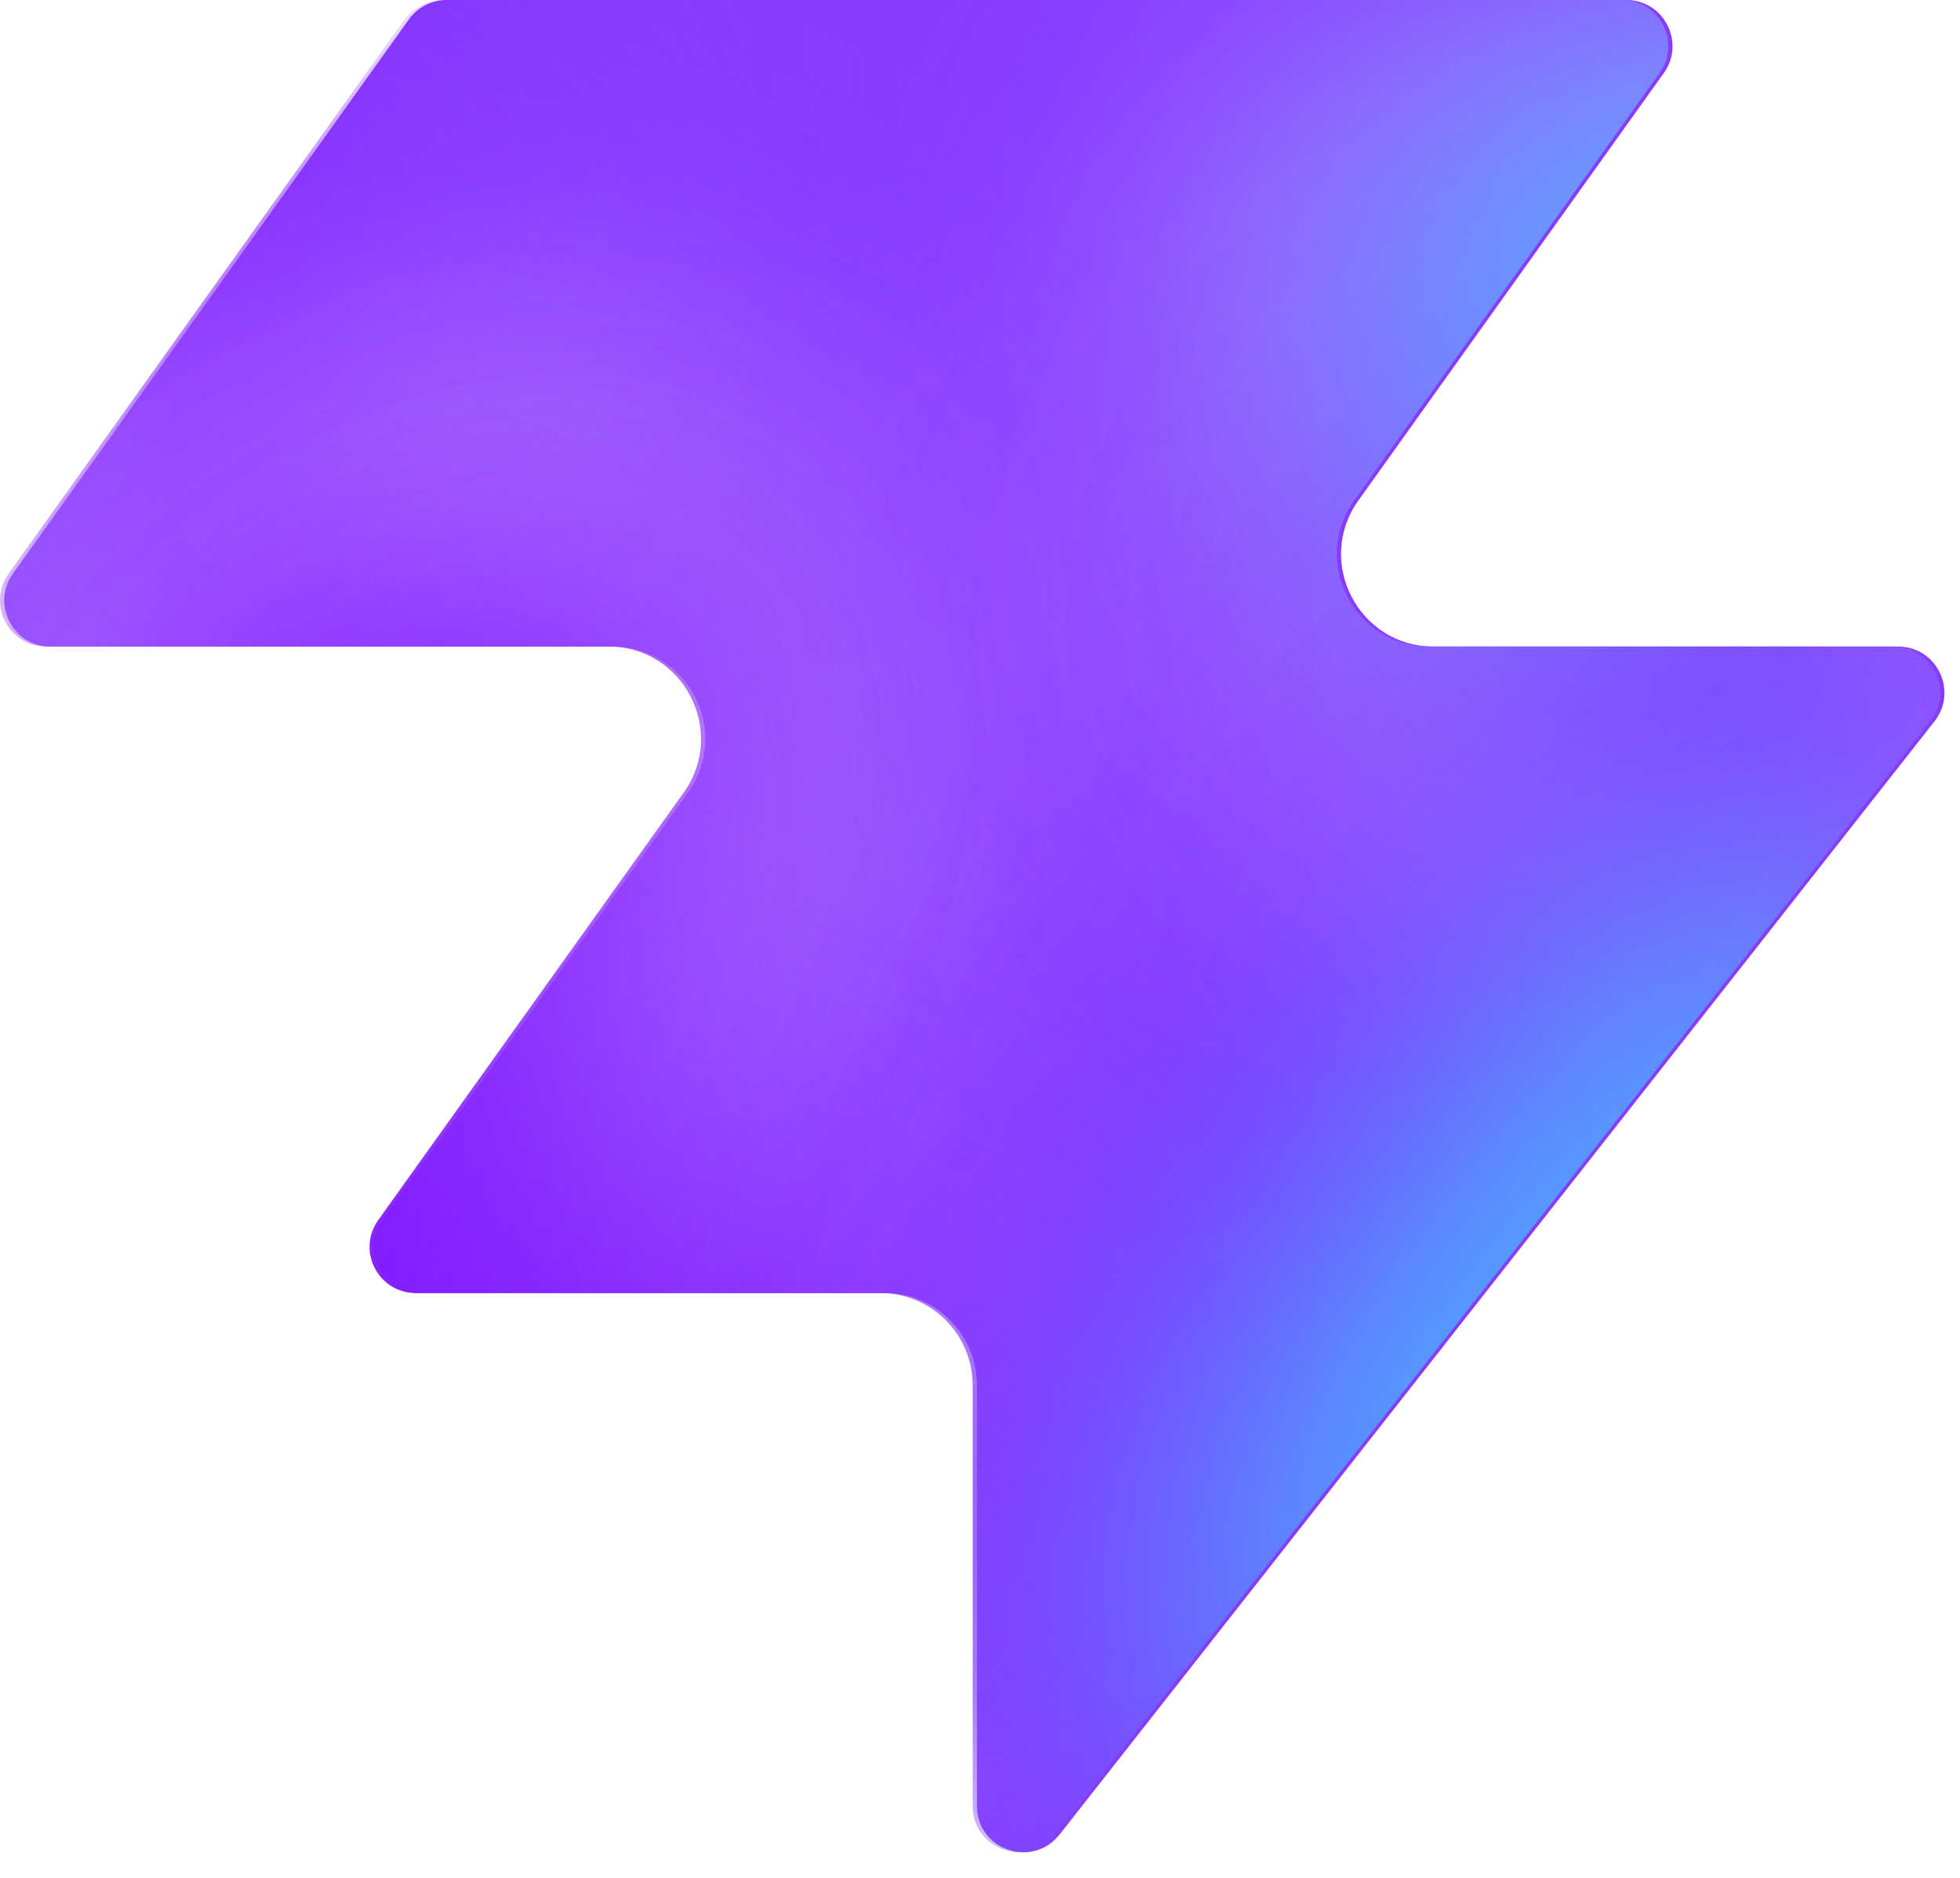
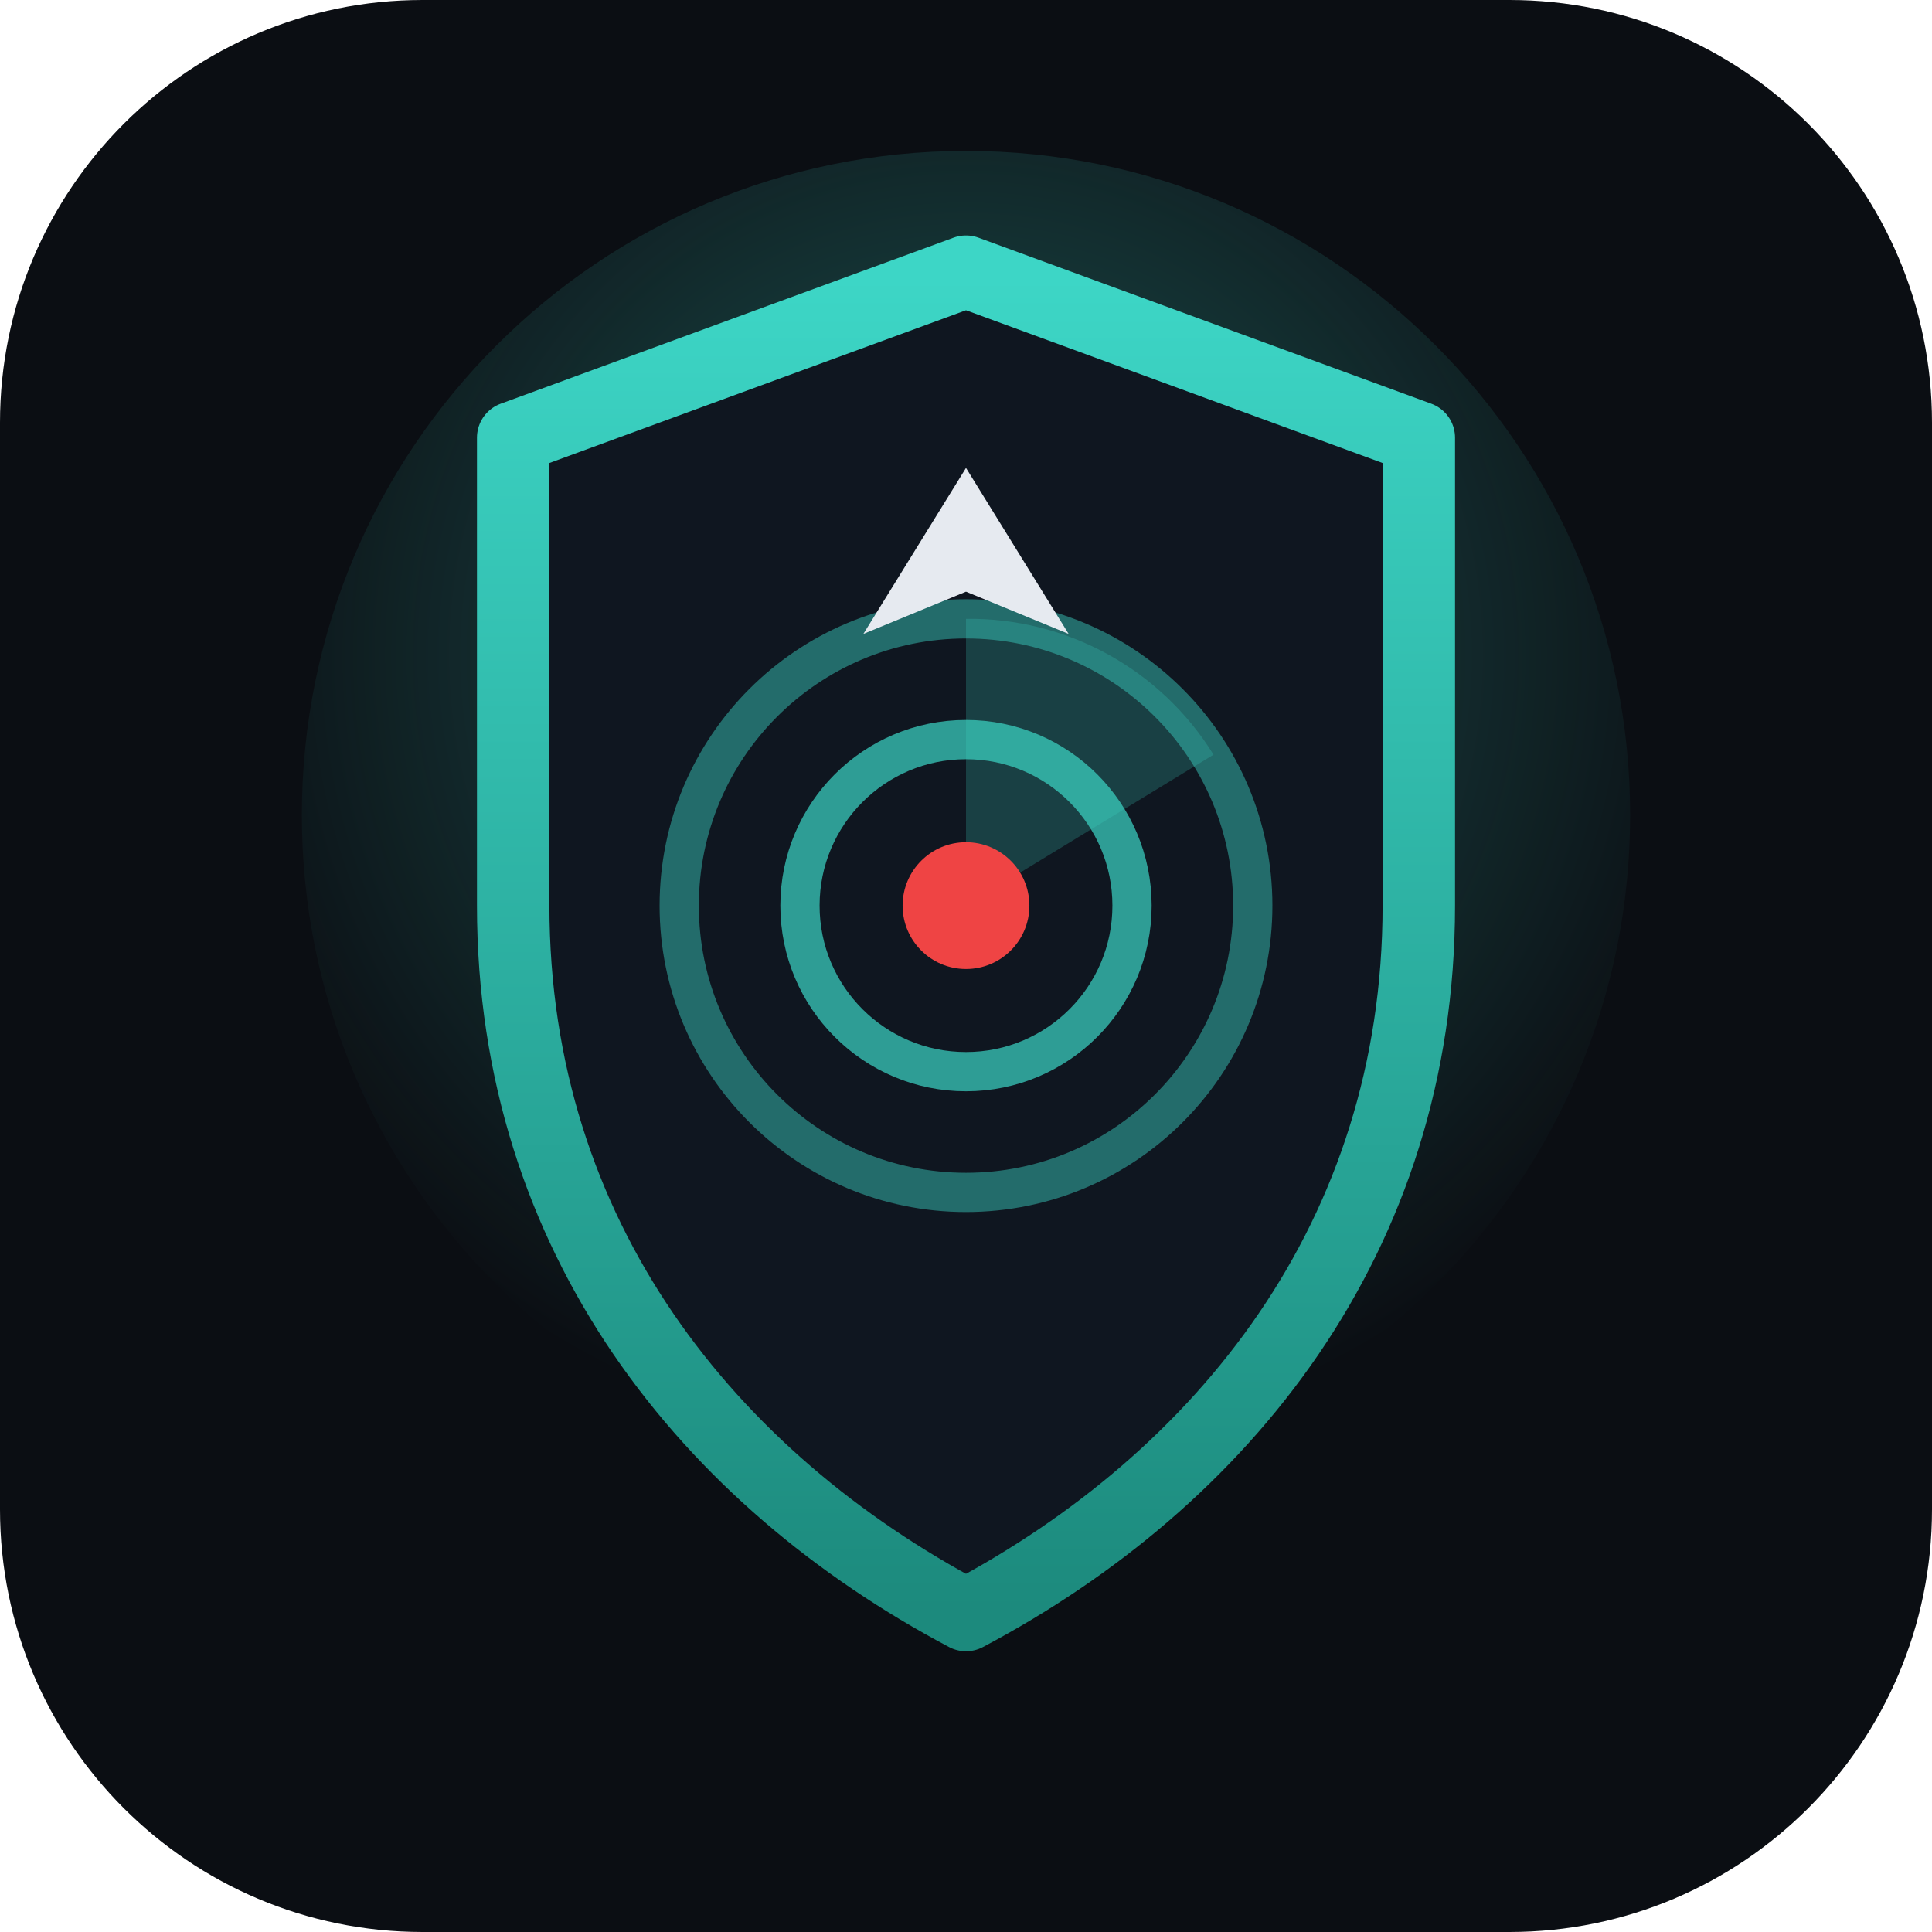
- <svg xmlns="http://www.w3.org/2000/svg" width="48" height="46" fill="none" viewBox="0 0 48 46">
-   <path fill="#863bff" d="M25.946 44.938c-.664.845-2.021.375-2.021-.698V33.937a2.26 2.26 0 0 0-2.262-2.262H10.287c-.92 0-1.456-1.04-.92-1.788l7.48-10.471c1.07-1.497 0-3.578-1.842-3.578H1.237c-.92 0-1.456-1.04-.92-1.788L10.013.474c.214-.297.556-.474.92-.474h28.894c.92 0 1.456 1.04.92 1.788l-7.48 10.471c-1.07 1.498 0 3.579 1.842 3.579h11.377c.943 0 1.473 1.088.89 1.83L25.947 44.94z" style="fill:#863bff;fill:color(display-p3 .525 .23 1);fill-opacity:1" />
-   <mask id="a" width="48" height="46" x="0" y="0" maskUnits="userSpaceOnUse" style="mask-type:alpha">
-     <path fill="#000" d="M25.842 44.938c-.664.844-2.021.375-2.021-.698V33.937a2.26 2.26 0 0 0-2.262-2.262H10.183c-.92 0-1.456-1.04-.92-1.788l7.48-10.471c1.07-1.498 0-3.579-1.842-3.579H1.133c-.92 0-1.456-1.04-.92-1.787L9.91.473c.214-.297.556-.474.92-.474h28.894c.92 0 1.456 1.04.92 1.788l-7.48 10.471c-1.07 1.498 0 3.578 1.842 3.578h11.377c.943 0 1.473 1.088.89 1.832L25.843 44.94z" style="fill:#000;fill-opacity:1" />
-   </mask>
-   <g mask="url(#a)">
-     <g filter="url(#b)">
-       <ellipse cx="5.508" cy="14.704" fill="#ede6ff" rx="5.508" ry="14.704" style="fill:#ede6ff;fill:color(display-p3 .927 .903 1);fill-opacity:1" transform="matrix(.00324 1 1 -.00324 -4.47 31.516)" />
-     </g>
-     <g filter="url(#c)">
-       <ellipse cx="10.399" cy="29.851" fill="#ede6ff" rx="10.399" ry="29.851" style="fill:#ede6ff;fill:color(display-p3 .927 .903 1);fill-opacity:1" transform="matrix(.00324 1 1 -.00324 -39.328 7.883)" />
-     </g>
-     <g filter="url(#d)">
-       <ellipse cx="5.508" cy="30.487" fill="#7e14ff" rx="5.508" ry="30.487" style="fill:#7e14ff;fill:color(display-p3 .492 .077 1);fill-opacity:1" transform="rotate(89.814 -25.913 -14.639)scale(1 -1)" />
-     </g>
-     <g filter="url(#e)">
-       <ellipse cx="5.508" cy="30.599" fill="#7e14ff" rx="5.508" ry="30.599" style="fill:#7e14ff;fill:color(display-p3 .492 .077 1);fill-opacity:1" transform="rotate(89.814 -32.644 -3.334)scale(1 -1)" />
-     </g>
-     <g filter="url(#f)">
-       <ellipse cx="5.508" cy="30.599" fill="#7e14ff" rx="5.508" ry="30.599" style="fill:#7e14ff;fill:color(display-p3 .492 .077 1);fill-opacity:1" transform="matrix(.00324 1 1 -.00324 -34.34 30.47)" />
-     </g>
-     <g filter="url(#g)">
-       <ellipse cx="14.072" cy="22.078" fill="#ede6ff" rx="14.072" ry="22.078" style="fill:#ede6ff;fill:color(display-p3 .927 .903 1);fill-opacity:1" transform="rotate(93.35 24.506 48.493)scale(-1 1)" />
-     </g>
-     <g filter="url(#h)">
-       <ellipse cx="3.47" cy="21.501" fill="#7e14ff" rx="3.47" ry="21.501" style="fill:#7e14ff;fill:color(display-p3 .492 .077 1);fill-opacity:1" transform="rotate(89.009 28.708 47.59)scale(-1 1)" />
-     </g>
-     <g filter="url(#i)">
-       <ellipse cx="3.47" cy="21.501" fill="#7e14ff" rx="3.47" ry="21.501" style="fill:#7e14ff;fill:color(display-p3 .492 .077 1);fill-opacity:1" transform="rotate(89.009 28.708 47.59)scale(-1 1)" />
-     </g>
-     <g filter="url(#j)">
-       <ellipse cx=".387" cy="8.972" fill="#7e14ff" rx="4.407" ry="29.108" style="fill:#7e14ff;fill:color(display-p3 .492 .077 1);fill-opacity:1" transform="rotate(39.51 .387 8.972)" />
-     </g>
-     <g filter="url(#k)">
-       <ellipse cx="47.523" cy="-6.092" fill="#7e14ff" rx="4.407" ry="29.108" style="fill:#7e14ff;fill:color(display-p3 .492 .077 1);fill-opacity:1" transform="rotate(37.892 47.523 -6.092)" />
-     </g>
-     <g filter="url(#l)">
-       <ellipse cx="41.412" cy="6.333" fill="#47bfff" rx="5.971" ry="9.665" style="fill:#47bfff;fill:color(display-p3 .28 .748 1);fill-opacity:1" transform="rotate(37.892 41.412 6.333)" />
-     </g>
-     <g filter="url(#m)">
-       <ellipse cx="-1.879" cy="38.332" fill="#7e14ff" rx="4.407" ry="29.108" style="fill:#7e14ff;fill:color(display-p3 .492 .077 1);fill-opacity:1" transform="rotate(37.892 -1.88 38.332)" />
-     </g>
-     <g filter="url(#n)">
-       <ellipse cx="-1.879" cy="38.332" fill="#7e14ff" rx="4.407" ry="29.108" style="fill:#7e14ff;fill:color(display-p3 .492 .077 1);fill-opacity:1" transform="rotate(37.892 -1.88 38.332)" />
-     </g>
-     <g filter="url(#o)">
-       <ellipse cx="35.651" cy="29.907" fill="#7e14ff" rx="4.407" ry="29.108" style="fill:#7e14ff;fill:color(display-p3 .492 .077 1);fill-opacity:1" transform="rotate(37.892 35.651 29.907)" />
-     </g>
-     <g filter="url(#p)">
-       <ellipse cx="38.418" cy="32.4" fill="#47bfff" rx="5.971" ry="15.297" style="fill:#47bfff;fill:color(display-p3 .28 .748 1);fill-opacity:1" transform="rotate(37.892 38.418 32.4)" />
-     </g>
-   </g>
+ <svg xmlns="http://www.w3.org/2000/svg" width="64" height="64" viewBox="0 0 64 64">
  <defs>
-     <filter id="b" width="60.045" height="41.654" x="-19.77" y="16.149" color-interpolation-filters="sRGB" filterUnits="userSpaceOnUse">
-       <feFlood flood-opacity="0" result="BackgroundImageFix" />
-       <feBlend in="SourceGraphic" in2="BackgroundImageFix" result="shape" />
-       <feGaussianBlur result="effect1_foregroundBlur_2002_17158" stdDeviation="7.659" />
-     </filter>
-     <filter id="c" width="90.34" height="51.437" x="-54.613" y="-7.533" color-interpolation-filters="sRGB" filterUnits="userSpaceOnUse">
-       <feFlood flood-opacity="0" result="BackgroundImageFix" />
-       <feBlend in="SourceGraphic" in2="BackgroundImageFix" result="shape" />
-       <feGaussianBlur result="effect1_foregroundBlur_2002_17158" stdDeviation="7.659" />
-     </filter>
-     <filter id="d" width="79.355" height="29.4" x="-49.64" y="2.03" color-interpolation-filters="sRGB" filterUnits="userSpaceOnUse">
-       <feFlood flood-opacity="0" result="BackgroundImageFix" />
-       <feBlend in="SourceGraphic" in2="BackgroundImageFix" result="shape" />
-       <feGaussianBlur result="effect1_foregroundBlur_2002_17158" stdDeviation="4.596" />
-     </filter>
-     <filter id="e" width="79.579" height="29.4" x="-45.045" y="20.029" color-interpolation-filters="sRGB" filterUnits="userSpaceOnUse">
-       <feFlood flood-opacity="0" result="BackgroundImageFix" />
-       <feBlend in="SourceGraphic" in2="BackgroundImageFix" result="shape" />
-       <feGaussianBlur result="effect1_foregroundBlur_2002_17158" stdDeviation="4.596" />
-     </filter>
-     <filter id="f" width="79.579" height="29.4" x="-43.513" y="21.178" color-interpolation-filters="sRGB" filterUnits="userSpaceOnUse">
-       <feFlood flood-opacity="0" result="BackgroundImageFix" />
-       <feBlend in="SourceGraphic" in2="BackgroundImageFix" result="shape" />
-       <feGaussianBlur result="effect1_foregroundBlur_2002_17158" stdDeviation="4.596" />
-     </filter>
-     <filter id="g" width="74.749" height="58.852" x="15.756" y="-17.901" color-interpolation-filters="sRGB" filterUnits="userSpaceOnUse">
-       <feFlood flood-opacity="0" result="BackgroundImageFix" />
-       <feBlend in="SourceGraphic" in2="BackgroundImageFix" result="shape" />
-       <feGaussianBlur result="effect1_foregroundBlur_2002_17158" stdDeviation="7.659" />
-     </filter>
-     <filter id="h" width="61.377" height="25.362" x="23.548" y="2.284" color-interpolation-filters="sRGB" filterUnits="userSpaceOnUse">
-       <feFlood flood-opacity="0" result="BackgroundImageFix" />
-       <feBlend in="SourceGraphic" in2="BackgroundImageFix" result="shape" />
-       <feGaussianBlur result="effect1_foregroundBlur_2002_17158" stdDeviation="4.596" />
-     </filter>
-     <filter id="i" width="61.377" height="25.362" x="23.548" y="2.284" color-interpolation-filters="sRGB" filterUnits="userSpaceOnUse">
-       <feFlood flood-opacity="0" result="BackgroundImageFix" />
-       <feBlend in="SourceGraphic" in2="BackgroundImageFix" result="shape" />
-       <feGaussianBlur result="effect1_foregroundBlur_2002_17158" stdDeviation="4.596" />
-     </filter>
-     <filter id="j" width="56.045" height="63.649" x="-27.636" y="-22.853" color-interpolation-filters="sRGB" filterUnits="userSpaceOnUse">
-       <feFlood flood-opacity="0" result="BackgroundImageFix" />
-       <feBlend in="SourceGraphic" in2="BackgroundImageFix" result="shape" />
-       <feGaussianBlur result="effect1_foregroundBlur_2002_17158" stdDeviation="4.596" />
-     </filter>
-     <filter id="k" width="54.814" height="64.646" x="20.116" y="-38.415" color-interpolation-filters="sRGB" filterUnits="userSpaceOnUse">
-       <feFlood flood-opacity="0" result="BackgroundImageFix" />
-       <feBlend in="SourceGraphic" in2="BackgroundImageFix" result="shape" />
-       <feGaussianBlur result="effect1_foregroundBlur_2002_17158" stdDeviation="4.596" />
-     </filter>
-     <filter id="l" width="33.541" height="35.313" x="24.641" y="-11.323" color-interpolation-filters="sRGB" filterUnits="userSpaceOnUse">
-       <feFlood flood-opacity="0" result="BackgroundImageFix" />
-       <feBlend in="SourceGraphic" in2="BackgroundImageFix" result="shape" />
-       <feGaussianBlur result="effect1_foregroundBlur_2002_17158" stdDeviation="4.596" />
-     </filter>
-     <filter id="m" width="54.814" height="64.646" x="-29.286" y="6.009" color-interpolation-filters="sRGB" filterUnits="userSpaceOnUse">
-       <feFlood flood-opacity="0" result="BackgroundImageFix" />
-       <feBlend in="SourceGraphic" in2="BackgroundImageFix" result="shape" />
-       <feGaussianBlur result="effect1_foregroundBlur_2002_17158" stdDeviation="4.596" />
-     </filter>
-     <filter id="n" width="54.814" height="64.646" x="-29.286" y="6.009" color-interpolation-filters="sRGB" filterUnits="userSpaceOnUse">
-       <feFlood flood-opacity="0" result="BackgroundImageFix" />
-       <feBlend in="SourceGraphic" in2="BackgroundImageFix" result="shape" />
-       <feGaussianBlur result="effect1_foregroundBlur_2002_17158" stdDeviation="4.596" />
-     </filter>
-     <filter id="o" width="54.814" height="64.646" x="8.244" y="-2.416" color-interpolation-filters="sRGB" filterUnits="userSpaceOnUse">
-       <feFlood flood-opacity="0" result="BackgroundImageFix" />
-       <feBlend in="SourceGraphic" in2="BackgroundImageFix" result="shape" />
-       <feGaussianBlur result="effect1_foregroundBlur_2002_17158" stdDeviation="4.596" />
-     </filter>
-     <filter id="p" width="39.409" height="43.623" x="18.713" y="10.588" color-interpolation-filters="sRGB" filterUnits="userSpaceOnUse">
-       <feFlood flood-opacity="0" result="BackgroundImageFix" />
-       <feBlend in="SourceGraphic" in2="BackgroundImageFix" result="shape" />
-       <feGaussianBlur result="effect1_foregroundBlur_2002_17158" stdDeviation="4.596" />
-     </filter>
+     <linearGradient id="vkShield" x1="0" y1="0" x2="0" y2="1">
+       <stop offset="0%" stop-color="#3DD6C6" />
+       <stop offset="100%" stop-color="#1C8A7D" />
+     </linearGradient>
+     <radialGradient id="vkGlow" cx="50%" cy="38%" r="60%">
+       <stop offset="0%" stop-color="#3DD6C6" stop-opacity="0.35" />
+       <stop offset="100%" stop-color="#3DD6C6" stop-opacity="0" />
+     </radialGradient>
  </defs>
+   <rect width="64" height="64" rx="14" fill="#0B0E13" />
+   <circle cx="32" cy="27" r="22" fill="url(#vkGlow)" />
+   <path d="M32 9 L47 14.5 L47 30 C47 41 40.5 49 32 53.5 C23.5 49 17 41 17 30 L17 14.5 Z" fill="#0F1620" stroke="url(#vkShield)" stroke-width="2.4" stroke-linejoin="round" />
+   <circle cx="32" cy="30" r="9.5" fill="none" stroke="#3DD6C6" stroke-opacity="0.45" stroke-width="1.3" />
+   <circle cx="32" cy="30" r="5.5" fill="none" stroke="#3DD6C6" stroke-opacity="0.7" stroke-width="1.3" />
+   <path d="M32 30 L32 20.5 A9.5 9.5 0 0 1 40.2 25 Z" fill="#3DD6C6" fill-opacity="0.22" />
+   <circle cx="32" cy="30" r="2.1" fill="#EF4444" />
+   <path d="M32 15.5 L35.4 21 L32 19.6 L28.6 21 Z" fill="#E6EAF0" />
</svg>
